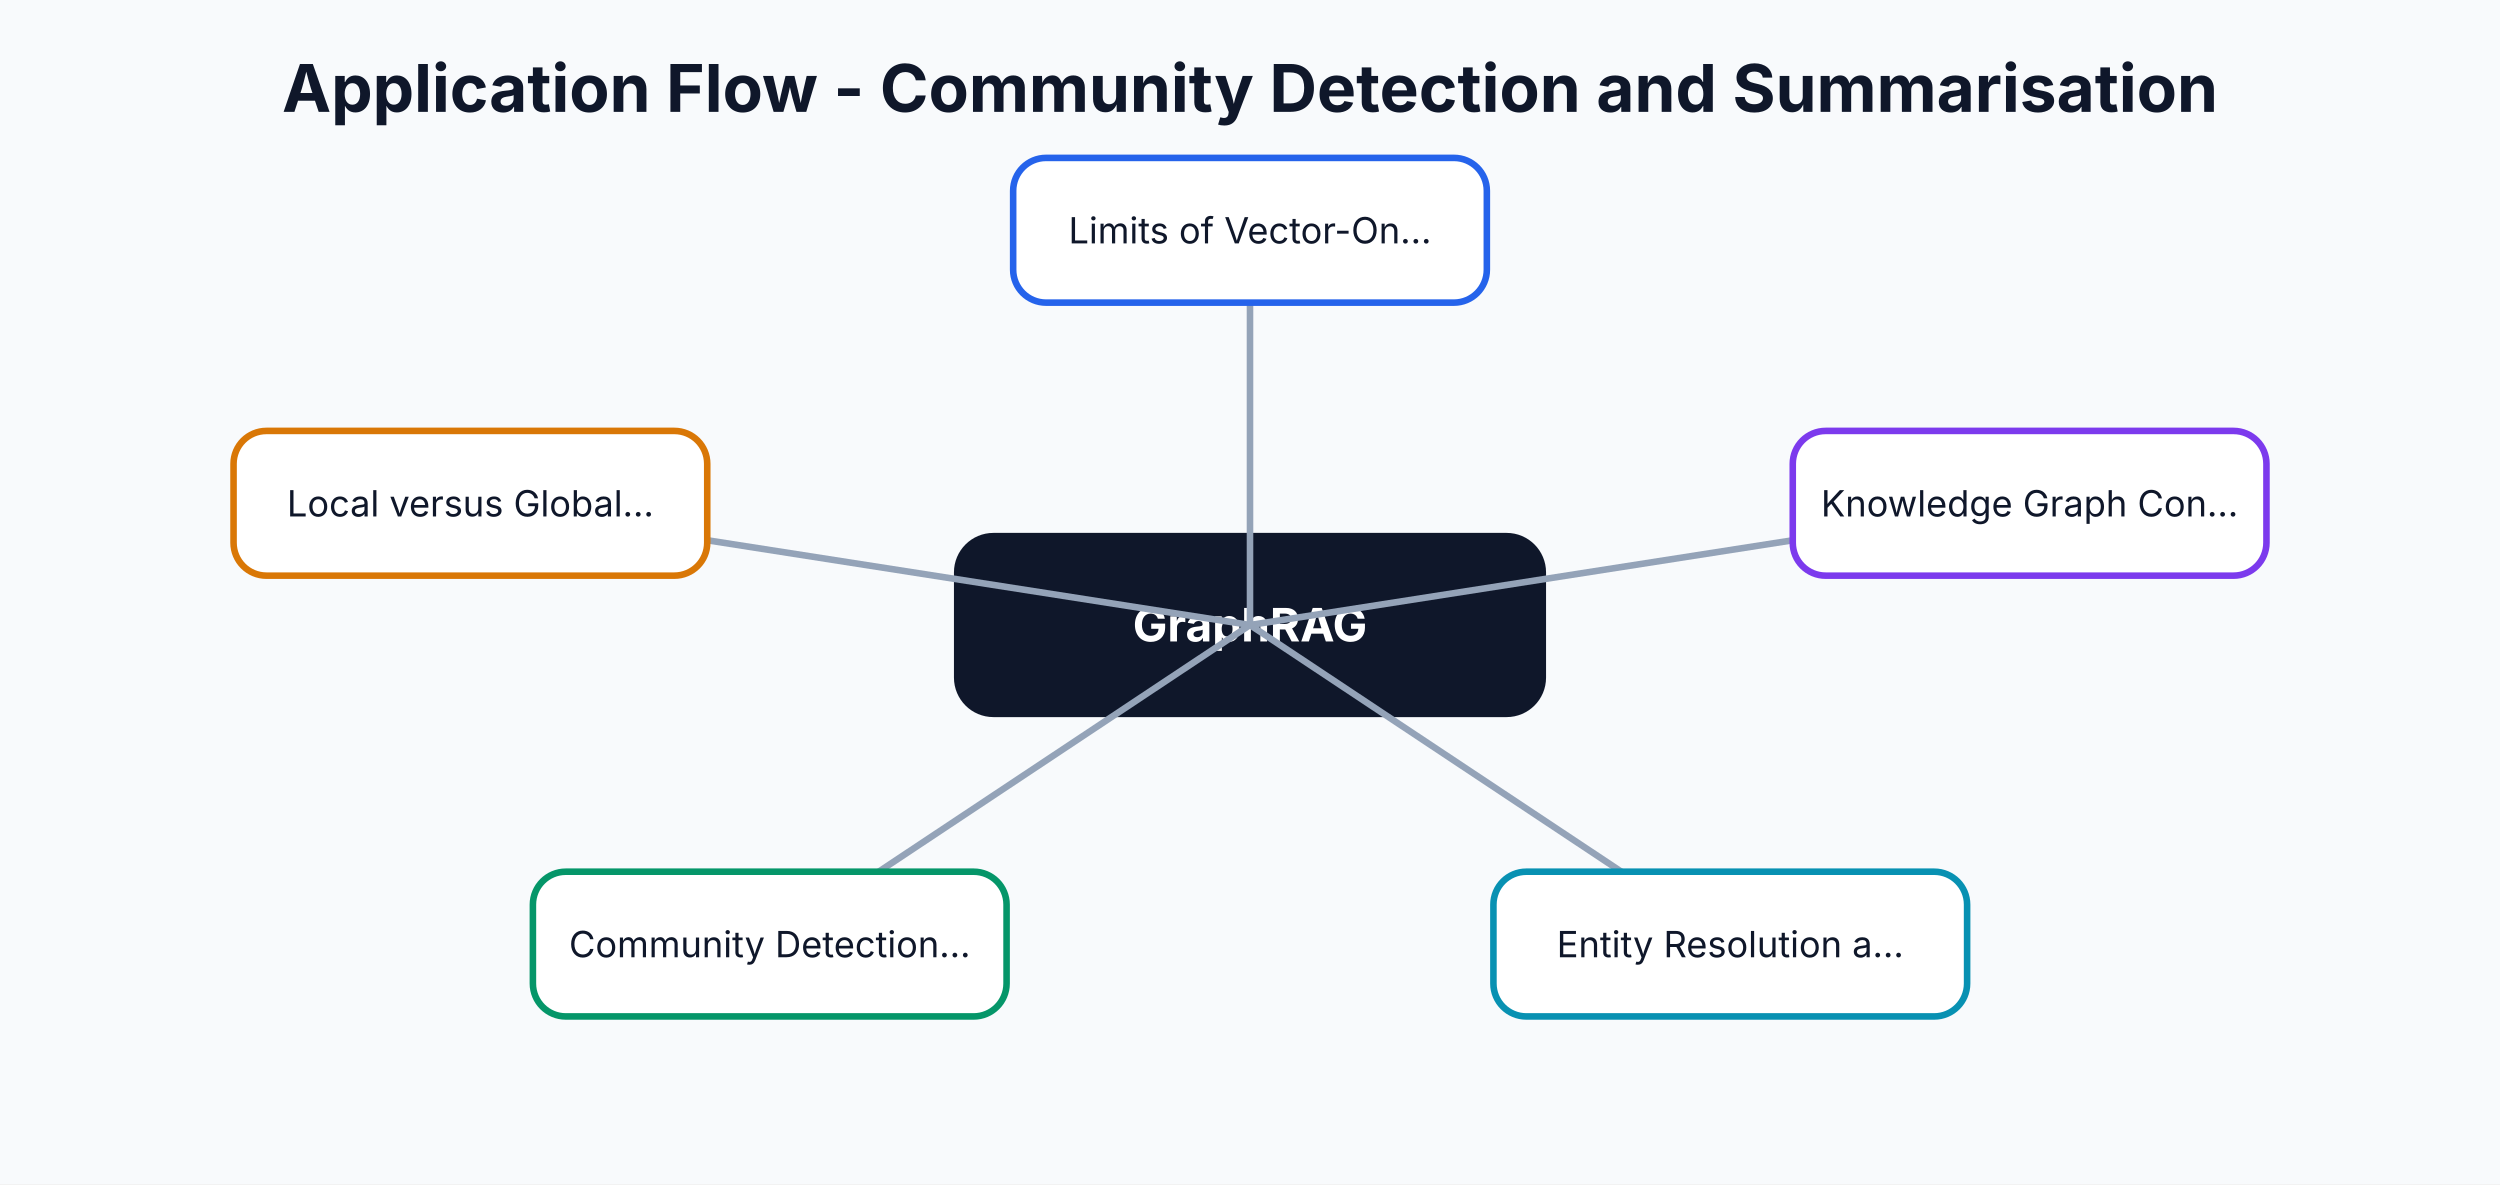
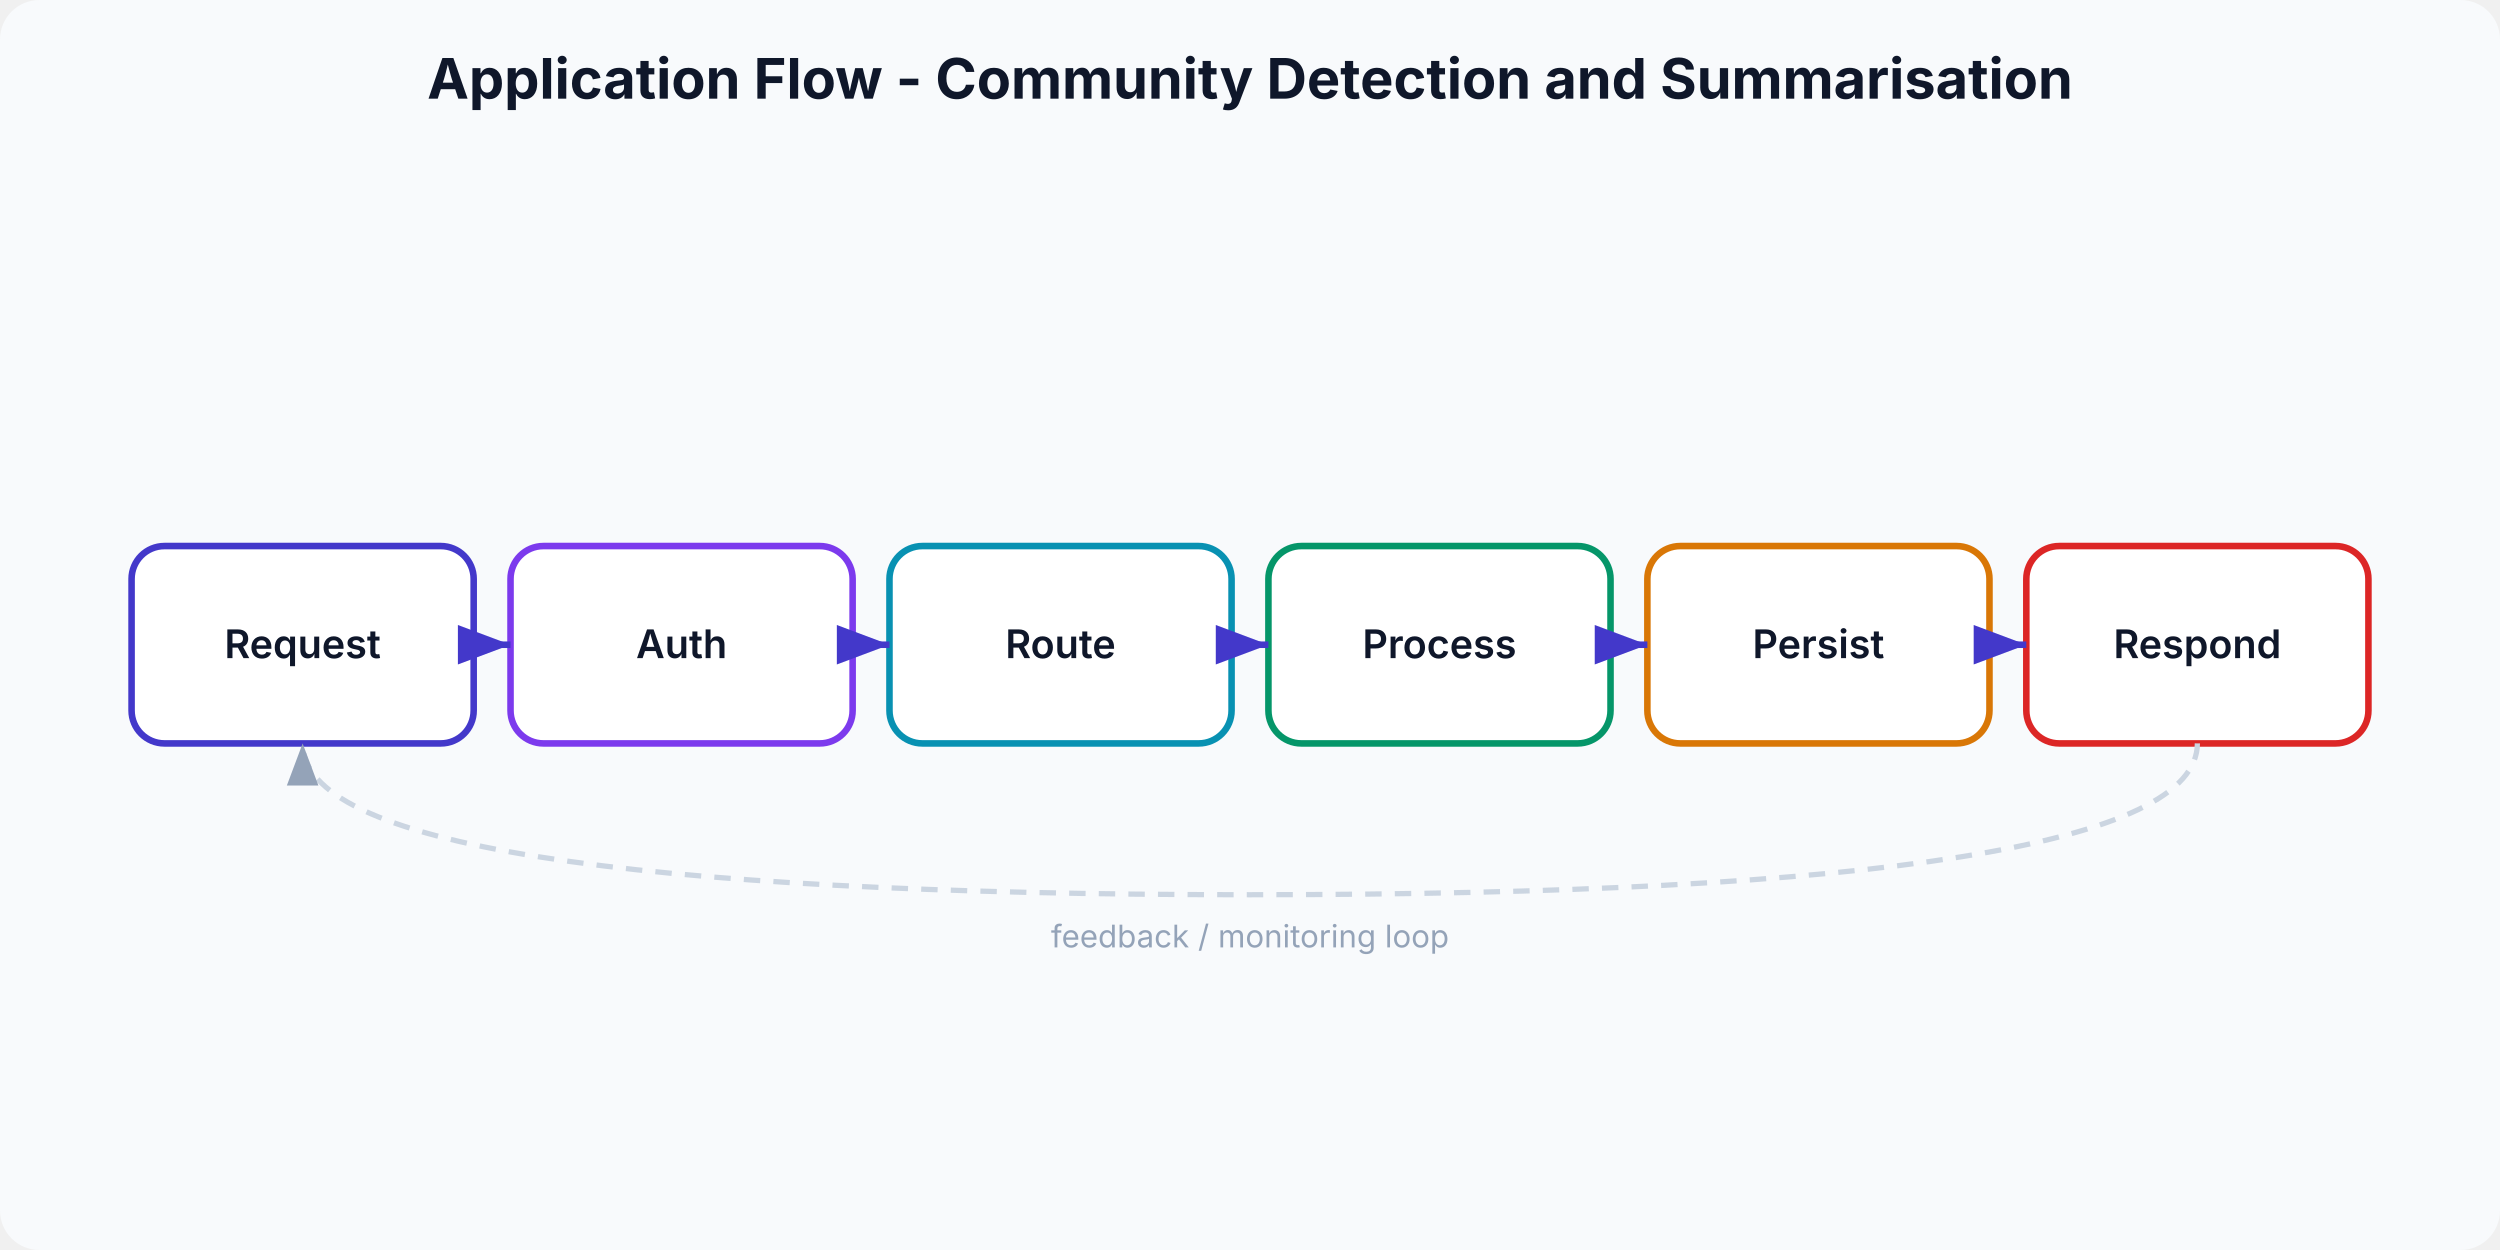
- <svg xmlns="http://www.w3.org/2000/svg" width="760" height="360" viewBox="0 0 760 360" font-family="Inter, Arial, sans-serif">
-   <rect width="760" height="360" fill="#f8fafc" />
-   <text x="380" y="34" text-anchor="middle" font-size="20" font-weight="700" fill="#0f172a">Application Flow - Community Detection and Summarisation</text>
-   <rect x="290" y="162" width="180" height="56" rx="12" fill="#0f172a" />
-   <text x="380" y="195" text-anchor="middle" font-size="14" font-weight="700" fill="#ffffff">GraphRAG</text>
-   <line x1="380" y1="190" x2="380" y2="70" stroke="#94a3b8" stroke-width="2" />
-   <rect x="308" y="48" width="144" height="44" rx="10" fill="#ffffff" stroke="#2563eb" stroke-width="2" />
-   <text x="380" y="74" text-anchor="middle" font-size="11" fill="#0f172a">Limits of Vector-On…</text>
-   <line x1="380" y1="190" x2="617" y2="153" stroke="#94a3b8" stroke-width="2" />
-   <rect x="545" y="131" width="144" height="44" rx="10" fill="#ffffff" stroke="#7c3aed" stroke-width="2" />
-   <text x="617" y="157" text-anchor="middle" font-size="11" fill="#0f172a">Knowledge Graph Con…</text>
-   <line x1="380" y1="190" x2="526" y2="287" stroke="#94a3b8" stroke-width="2" />
-   <rect x="454" y="265" width="144" height="44" rx="10" fill="#ffffff" stroke="#0891b2" stroke-width="2" />
-   <text x="526" y="291" text-anchor="middle" font-size="11" fill="#0f172a">Entity Resolution a…</text>
-   <line x1="380" y1="190" x2="234" y2="287" stroke="#94a3b8" stroke-width="2" />
-   <rect x="162" y="265" width="144" height="44" rx="10" fill="#ffffff" stroke="#059669" stroke-width="2" />
-   <text x="234" y="291" text-anchor="middle" font-size="11" fill="#0f172a">Community Detection…</text>
-   <line x1="380" y1="190" x2="143" y2="153" stroke="#94a3b8" stroke-width="2" />
-   <rect x="71" y="131" width="144" height="44" rx="10" fill="#ffffff" stroke="#d97706" stroke-width="2" />
-   <text x="143" y="157" text-anchor="middle" font-size="11" fill="#0f172a">Local versus Global…</text>
+ <svg xmlns="http://www.w3.org/2000/svg" width="760" height="380" viewBox="0 0 760 380" font-family="Inter, Segoe UI, Arial, sans-serif">
+   <defs>
+     <marker id="arrow" markerWidth="10" markerHeight="10" refX="8" refY="3" orient="auto" markerUnits="strokeWidth">
+       <path d="M0,0 L8,3 L0,6 z" fill="#94a3b8" />
+     </marker>
+     <marker id="arrowA" markerWidth="10" markerHeight="10" refX="8" refY="3" orient="auto" markerUnits="strokeWidth">
+       <path d="M0,0 L8,3 L0,6 z" fill="#4338ca" />
+     </marker>
+   </defs>
+   <rect width="760" height="380" rx="12" fill="#f8fafc" />
+   <text x="380" y="30" text-anchor="middle" font-size="17" font-weight="700" fill="#0f172a">Application Flow - Community Detection and Summarisation</text>
+   <rect x="40.0" y="166.0" width="104" height="60" rx="10" fill="#ffffff" stroke="#4338ca" stroke-width="2" />
+   <text x="92.0" y="200.08" text-anchor="middle" font-size="12" font-weight="600" fill="#0f172a">Request</text>
+   <rect x="155.2" y="166.0" width="104" height="60" rx="10" fill="#ffffff" stroke="#7c3aed" stroke-width="2" />
+   <text x="207.2" y="200.08" text-anchor="middle" font-size="12" font-weight="600" fill="#0f172a">Auth</text>
+   <line x1="144.0" y1="196.0" x2="155.2" y2="196.0" stroke="#4338ca" stroke-width="2" marker-end="url(#arrowA)" />
+   <rect x="270.4" y="166.0" width="104" height="60" rx="10" fill="#ffffff" stroke="#0891b2" stroke-width="2" />
+   <text x="322.4" y="200.08" text-anchor="middle" font-size="12" font-weight="600" fill="#0f172a">Route</text>
+   <line x1="259.2" y1="196.0" x2="270.4" y2="196.0" stroke="#4338ca" stroke-width="2" marker-end="url(#arrowA)" />
+   <rect x="385.6" y="166.0" width="104" height="60" rx="10" fill="#ffffff" stroke="#059669" stroke-width="2" />
+   <text x="437.6" y="200.08" text-anchor="middle" font-size="12" font-weight="600" fill="#0f172a">Process</text>
+   <line x1="374.4" y1="196.0" x2="385.6" y2="196.0" stroke="#4338ca" stroke-width="2" marker-end="url(#arrowA)" />
+   <rect x="500.8" y="166.0" width="104" height="60" rx="10" fill="#ffffff" stroke="#d97706" stroke-width="2" />
+   <text x="552.8" y="200.08" text-anchor="middle" font-size="12" font-weight="600" fill="#0f172a">Persist</text>
+   <line x1="489.6" y1="196.0" x2="500.8" y2="196.0" stroke="#4338ca" stroke-width="2" marker-end="url(#arrowA)" />
+   <rect x="616.0" y="166.0" width="104" height="60" rx="10" fill="#ffffff" stroke="#dc2626" stroke-width="2" />
+   <text x="668.0" y="200.08" text-anchor="middle" font-size="12" font-weight="600" fill="#0f172a">Respond</text>
+   <line x1="604.8" y1="196.0" x2="616.0" y2="196.0" stroke="#4338ca" stroke-width="2" marker-end="url(#arrowA)" />
+   <path d="M668.0,226.0 q0,46 -288.0,46 q-288.0,0 -288.0,-46" fill="none" stroke="#cbd5e1" stroke-width="1.6" stroke-dasharray="5 4" marker-end="url(#arrow)" />
+   <text x="380.0" y="288.0" text-anchor="middle" font-size="9.5" fill="#94a3b8">feedback / monitoring loop</text>
</svg>
